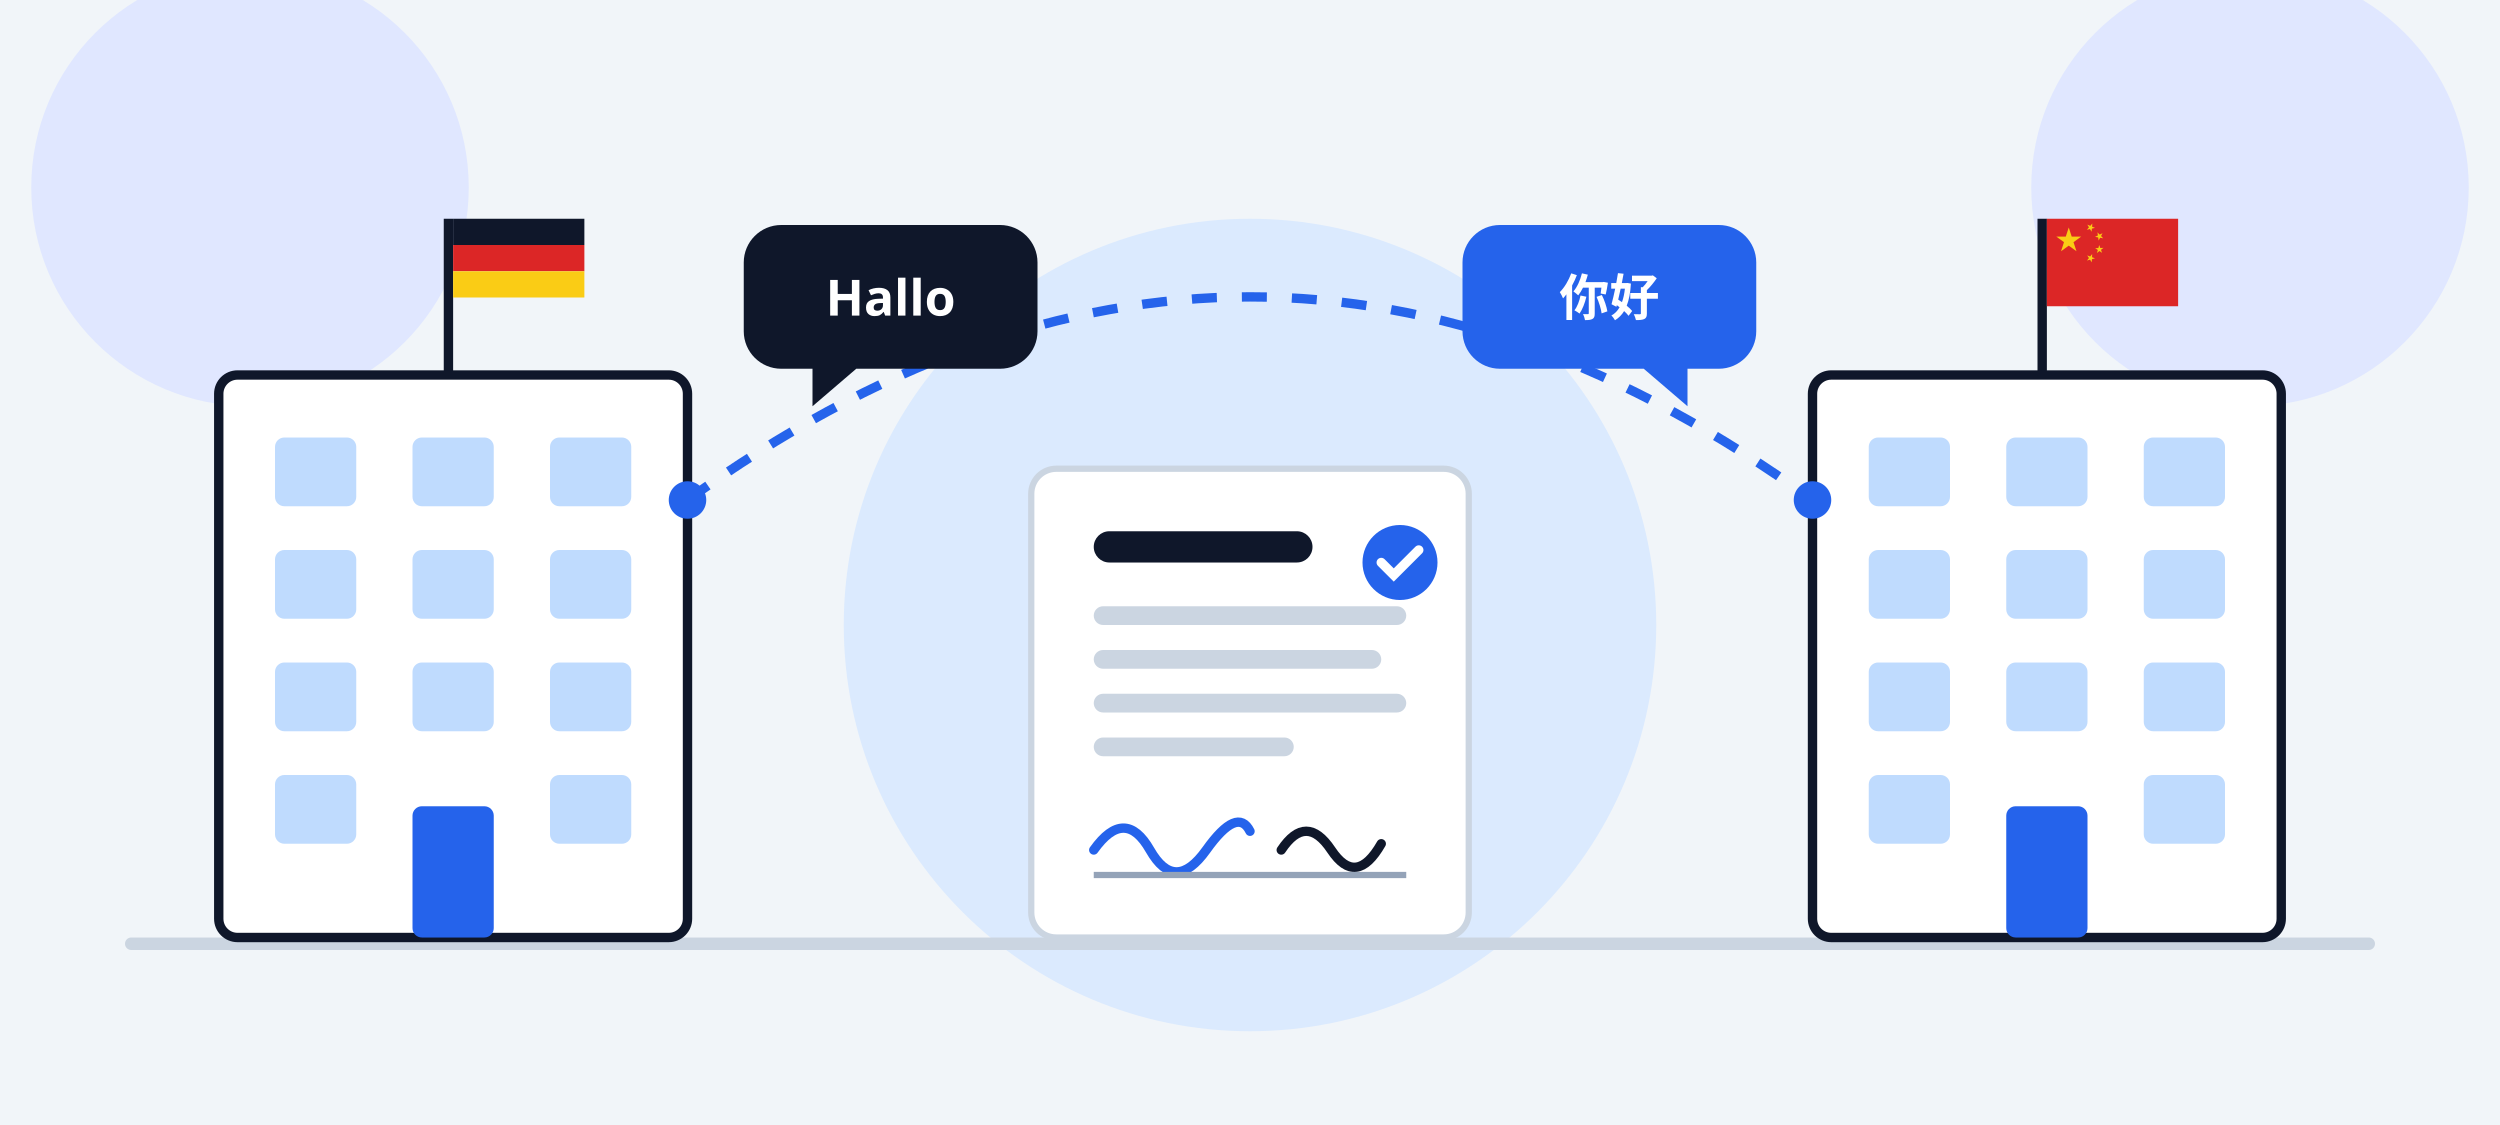
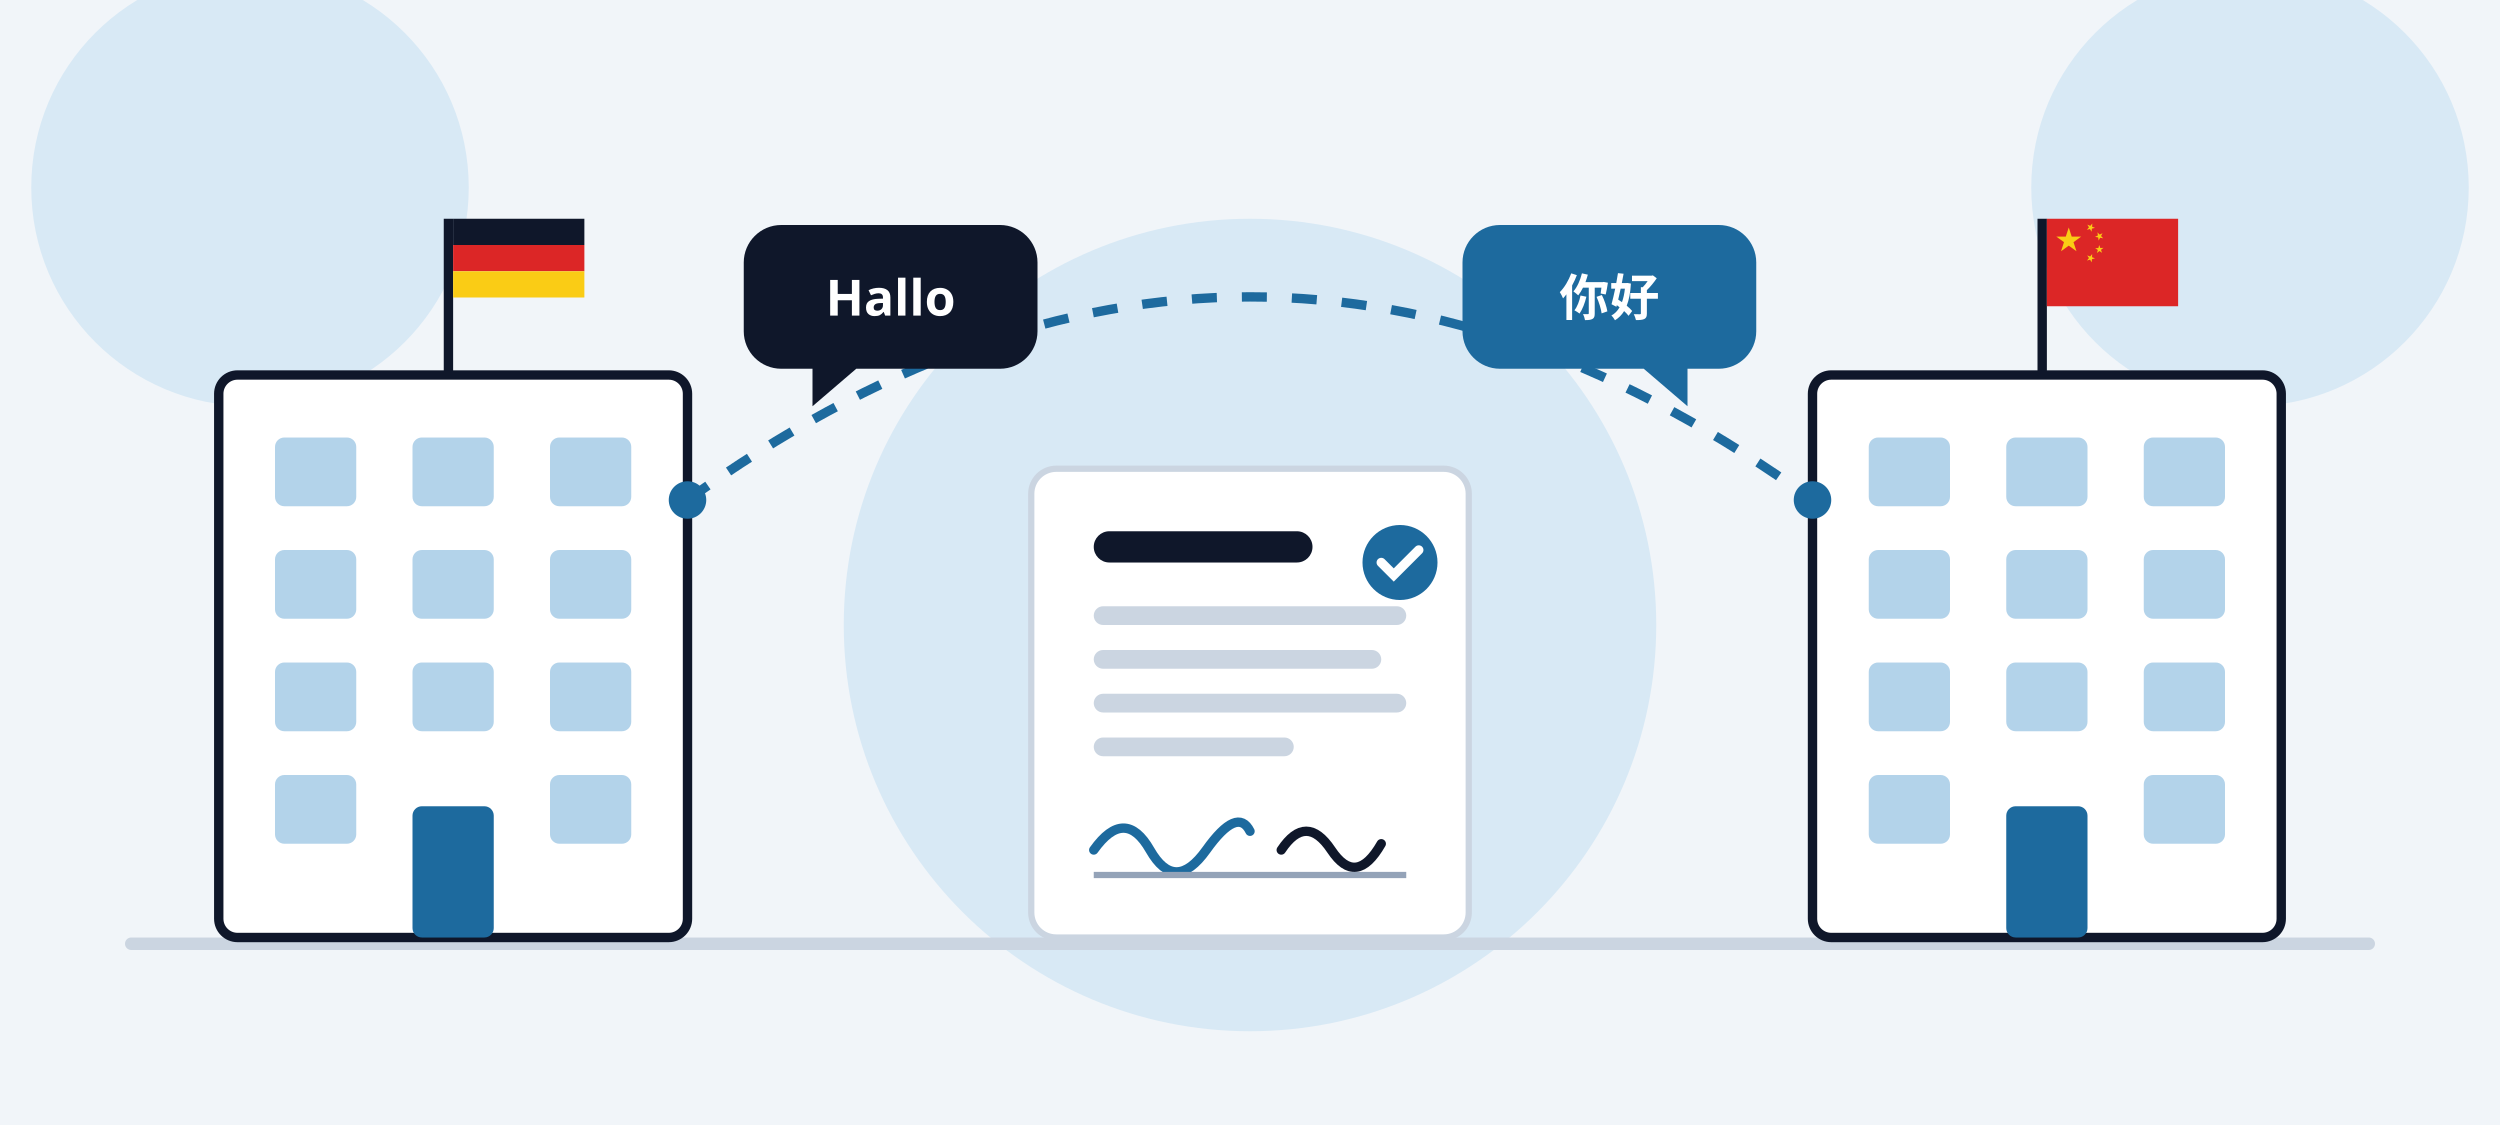
<svg xmlns="http://www.w3.org/2000/svg" viewBox="0 0 800 360" role="img">
  <defs>
    <path id="star" d="M0 -1L0.225 -0.309L0.951 -0.309L0.363 0.118L0.588 0.809L0 0.382L-0.588 0.809L-0.363 0.118L-0.951 -0.309L-0.225 -0.309Z" />
    <g id="building">
      <rect width="150" height="180" rx="6" fill="#fff" stroke="#0f172a" stroke-width="3" />
-       <g fill="#bfdbfe">
+       <g fill="#b3d3ea">
        <rect x="18" y="20" width="26" height="22" rx="3" />
        <rect x="62" y="20" width="26" height="22" rx="3" />
        <rect x="106" y="20" width="26" height="22" rx="3" />
        <rect x="18" y="56" width="26" height="22" rx="3" />
        <rect x="62" y="56" width="26" height="22" rx="3" />
        <rect x="106" y="56" width="26" height="22" rx="3" />
        <rect x="18" y="92" width="26" height="22" rx="3" />
        <rect x="62" y="92" width="26" height="22" rx="3" />
        <rect x="106" y="92" width="26" height="22" rx="3" />
        <rect x="18" y="128" width="26" height="22" rx="3" />
        <rect x="106" y="128" width="26" height="22" rx="3" />
      </g>
-       <rect x="62" y="138" width="26" height="42" rx="3" fill="#2563eb" />
+       <rect x="62" y="138" width="26" height="42" rx="3" fill="#1d6a9e" />
    </g>
  </defs>
  <rect width="800" height="360" fill="#f1f5f9" />
-   <circle cx="400" cy="200" r="130" fill="#dbeafe" />
-   <circle cx="80" cy="60" r="70" fill="#e0e7ff" />
-   <circle cx="720" cy="60" r="70" fill="#e0e7ff" />
+   <circle cx="400" cy="200" r="130" fill="#d8e9f5" />
+   <circle cx="80" cy="60" r="70" fill="#d8e9f5" />
+   <circle cx="720" cy="60" r="70" fill="#d8e9f5" />
  <rect x="40" y="300" width="720" height="4" rx="2" fill="#cbd5e1" />
  <use href="#building" x="70" y="120" />
  <use href="#building" x="580" y="120" />
  <rect x="142" y="70" width="3" height="50" fill="#0f172a" />
  <rect x="145" y="70" width="42" height="8.4" fill="#0f172a" />
  <rect x="145" y="78.4" width="42" height="8.4" fill="#dc2626" />
  <rect x="145" y="86.8" width="42" height="8.4" fill="#facc15" />
  <rect x="652" y="70" width="3" height="50" fill="#0f172a" />
  <rect x="655" y="70" width="42" height="28" fill="#dc2626" />
  <g transform="translate(655 70) scale(1.4)" fill="#facc15">
    <use href="#star" transform="translate(5 5) scale(3)" />
    <use href="#star" transform="translate(10 2) rotate(239.04)" />
    <use href="#star" transform="translate(12 4) rotate(261.87)" />
    <use href="#star" transform="translate(12 7) rotate(-74.05)" />
    <use href="#star" transform="translate(10 9) rotate(-51.34)" />
  </g>
-   <path d="M220 160 Q400 30 580 160" stroke="#2563eb" stroke-width="3" fill="none" stroke-dasharray="8 8" />
-   <circle cx="220" cy="160" r="6" fill="#2563eb" />
-   <circle cx="580" cy="160" r="6" fill="#2563eb" />
+   <path d="M220 160 Q400 30 580 160" stroke="#1d6a9e" stroke-width="3" fill="none" stroke-dasharray="8 8" />
+   <circle cx="220" cy="160" r="6" fill="#1d6a9e" />
+   <circle cx="580" cy="160" r="6" fill="#1d6a9e" />
  <g font-family="system-ui, sans-serif" font-weight="700" font-size="16" text-anchor="middle">
    <path d="M250 72 h70 a12 12 0 0 1 12 12 v22 a12 12 0 0 1 -12 12 h-46 l-14 12 v-12 h-10 a12 12 0 0 1 -12 -12 v-22 a12 12 0 0 1 12 -12z" fill="#0f172a" />
    <text x="285" y="101" fill="#fff">Hallo</text>
-     <path d="M480 72 h70 a12 12 0 0 1 12 12 v22 a12 12 0 0 1 -12 12 h-10 v12 l-14 -12 h-46 a12 12 0 0 1 -12 -12 v-22 a12 12 0 0 1 12 -12z" fill="#2563eb" />
+     <path d="M480 72 h70 a12 12 0 0 1 12 12 v22 a12 12 0 0 1 -12 12 h-10 v12 l-14 -12 h-46 a12 12 0 0 1 -12 -12 v-22 a12 12 0 0 1 12 -12z" fill="#1d6a9e" />
    <text x="515" y="101" fill="#fff">你好</text>
  </g>
  <g transform="translate(330 150)">
    <rect width="140" height="150" rx="8" fill="#fff" stroke="#cbd5e1" stroke-width="2" />
    <rect x="20" y="20" width="70" height="10" rx="5" fill="#0f172a" />
    <rect x="20" y="44" width="100" height="6" rx="3" fill="#cbd5e1" />
    <rect x="20" y="58" width="92" height="6" rx="3" fill="#cbd5e1" />
    <rect x="20" y="72" width="100" height="6" rx="3" fill="#cbd5e1" />
    <rect x="20" y="86" width="64" height="6" rx="3" fill="#cbd5e1" />
-     <path d="M20 122 q10 -14 18 0 t18 0 t14 -6" stroke="#2563eb" stroke-width="3" fill="none" stroke-linecap="round" />
+     <path d="M20 122 q10 -14 18 0 t18 0 t14 -6" stroke="#1d6a9e" stroke-width="3" fill="none" stroke-linecap="round" />
    <path d="M80 122 q8 -12 16 0 t16 -2" stroke="#0f172a" stroke-width="3" fill="none" stroke-linecap="round" />
    <line x1="20" y1="130" x2="120" y2="130" stroke="#94a3b8" stroke-width="2" />
-     <circle cx="118" cy="30" r="12" fill="#2563eb" />
+     <circle cx="118" cy="30" r="12" fill="#1d6a9e" />
    <path d="M112 30 l4 4 l8 -8" stroke="#fff" stroke-width="3" fill="none" stroke-linecap="round" />
  </g>
</svg>
